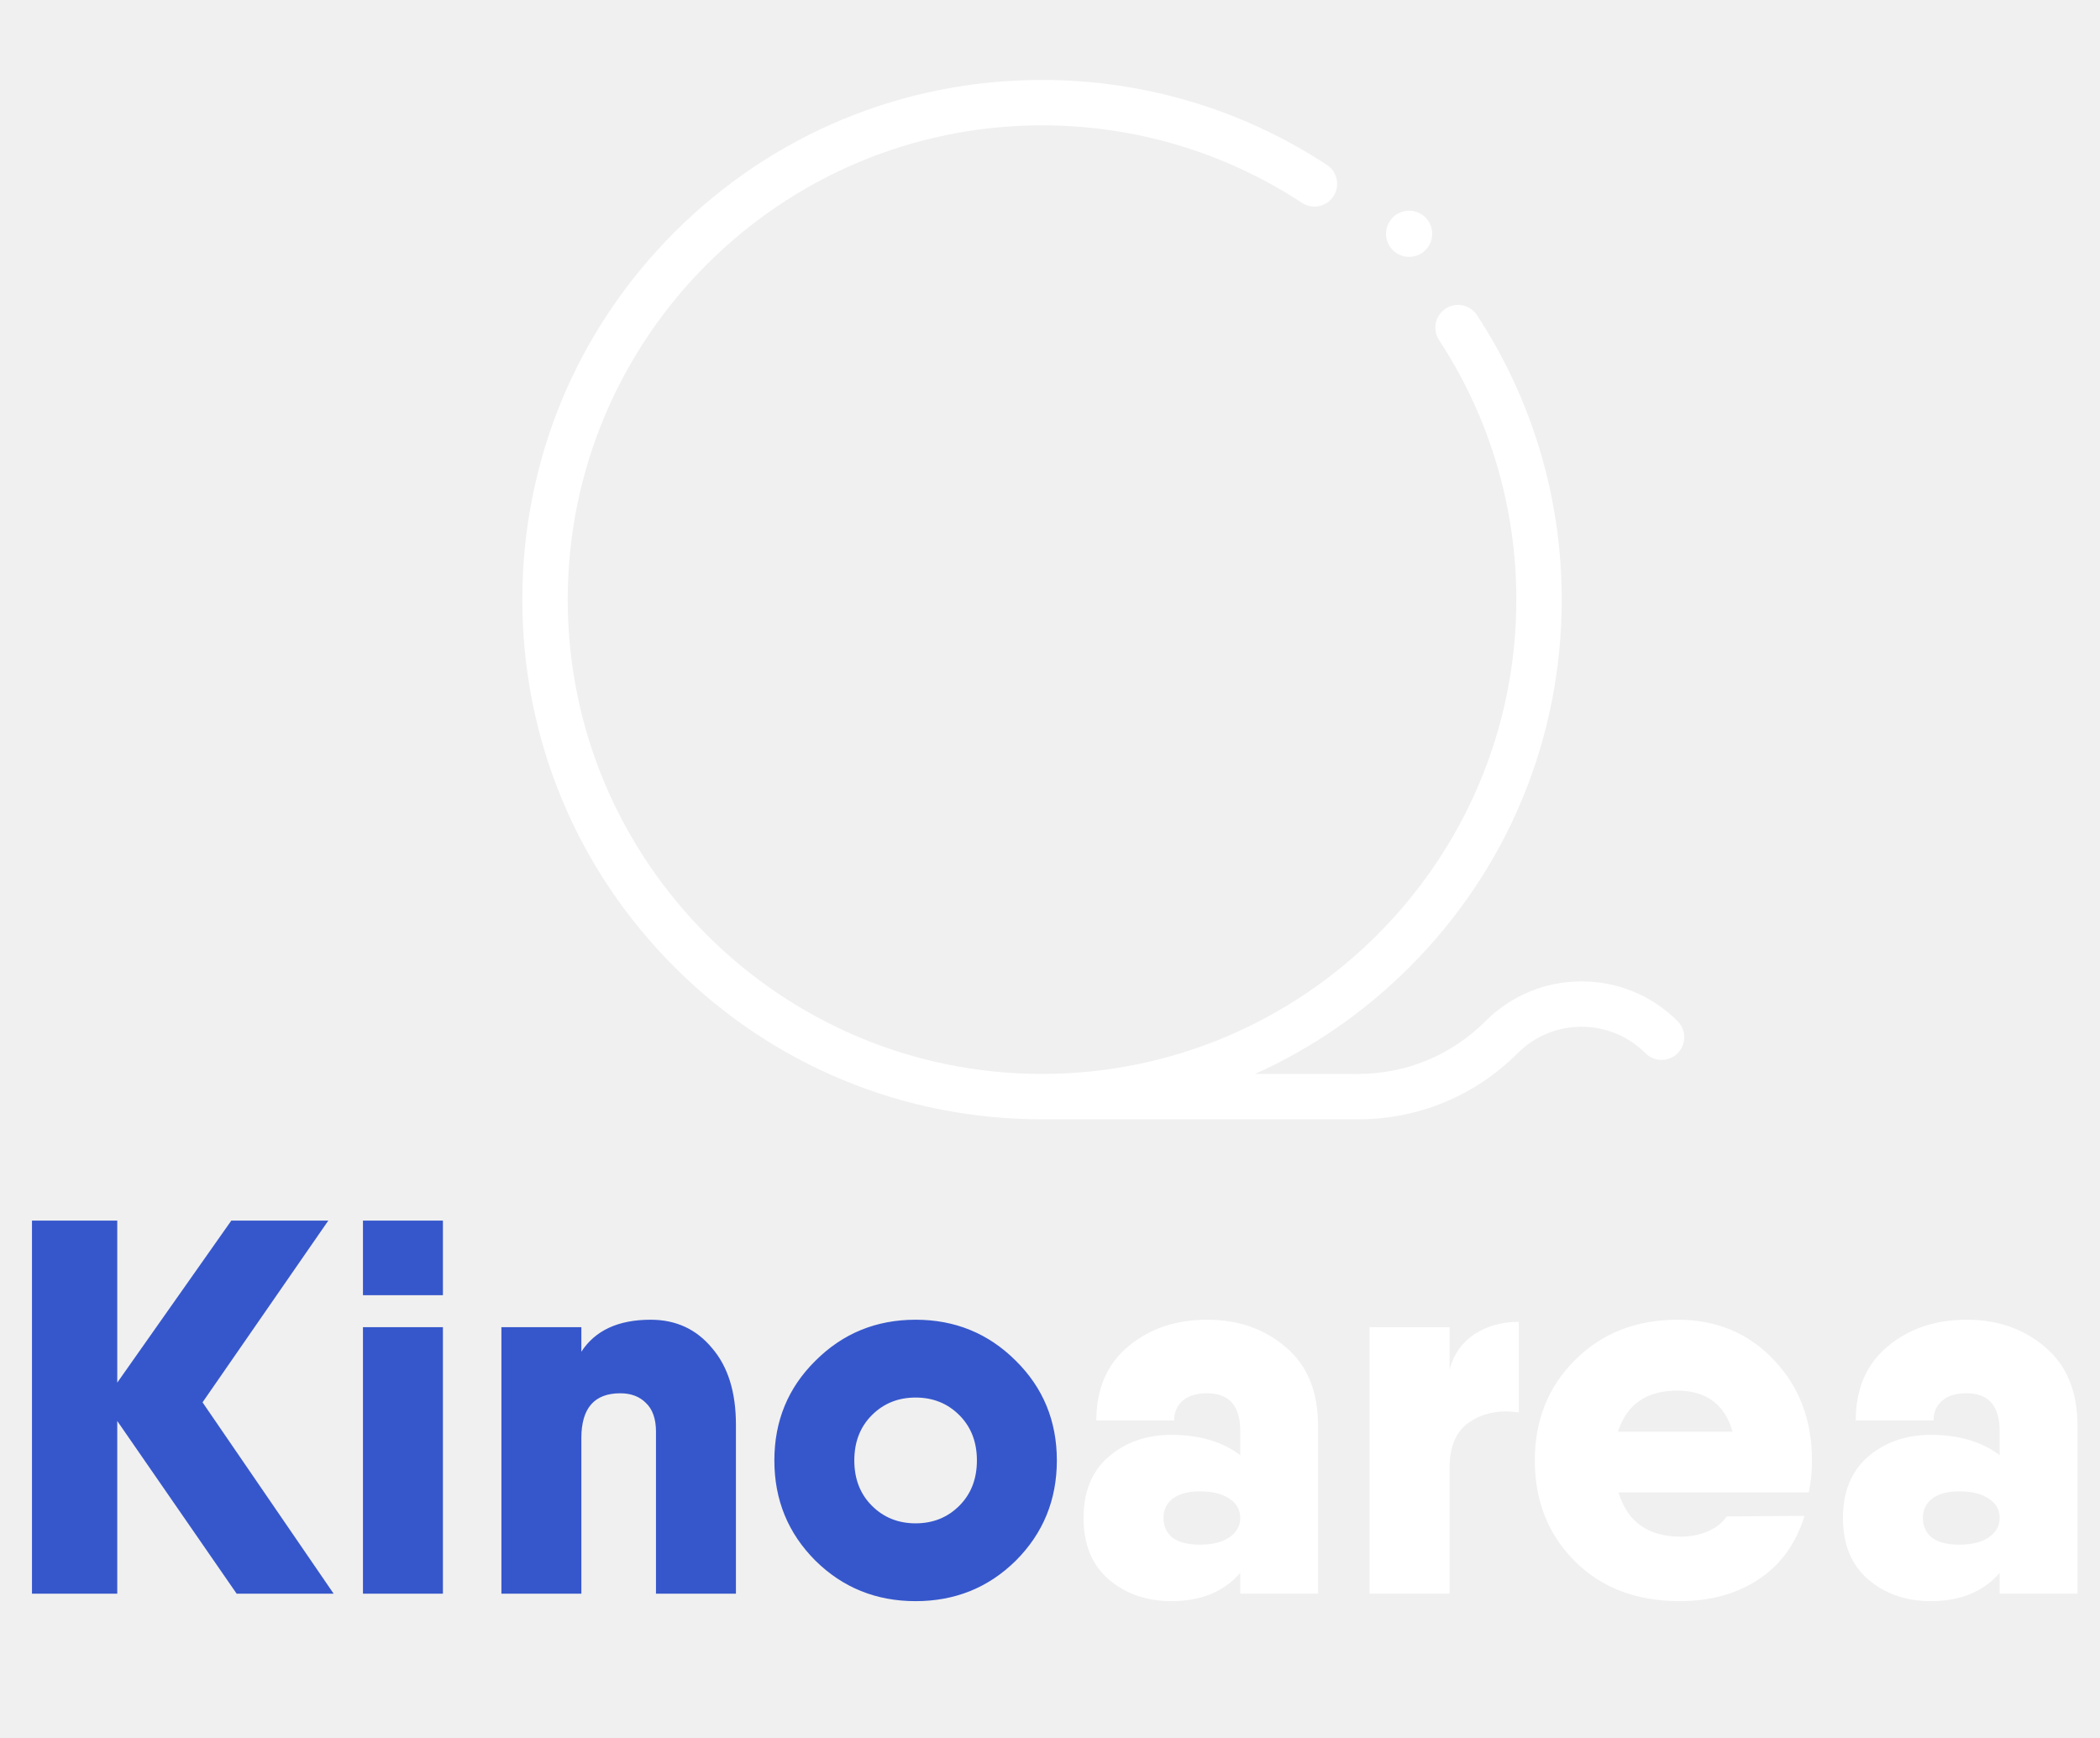
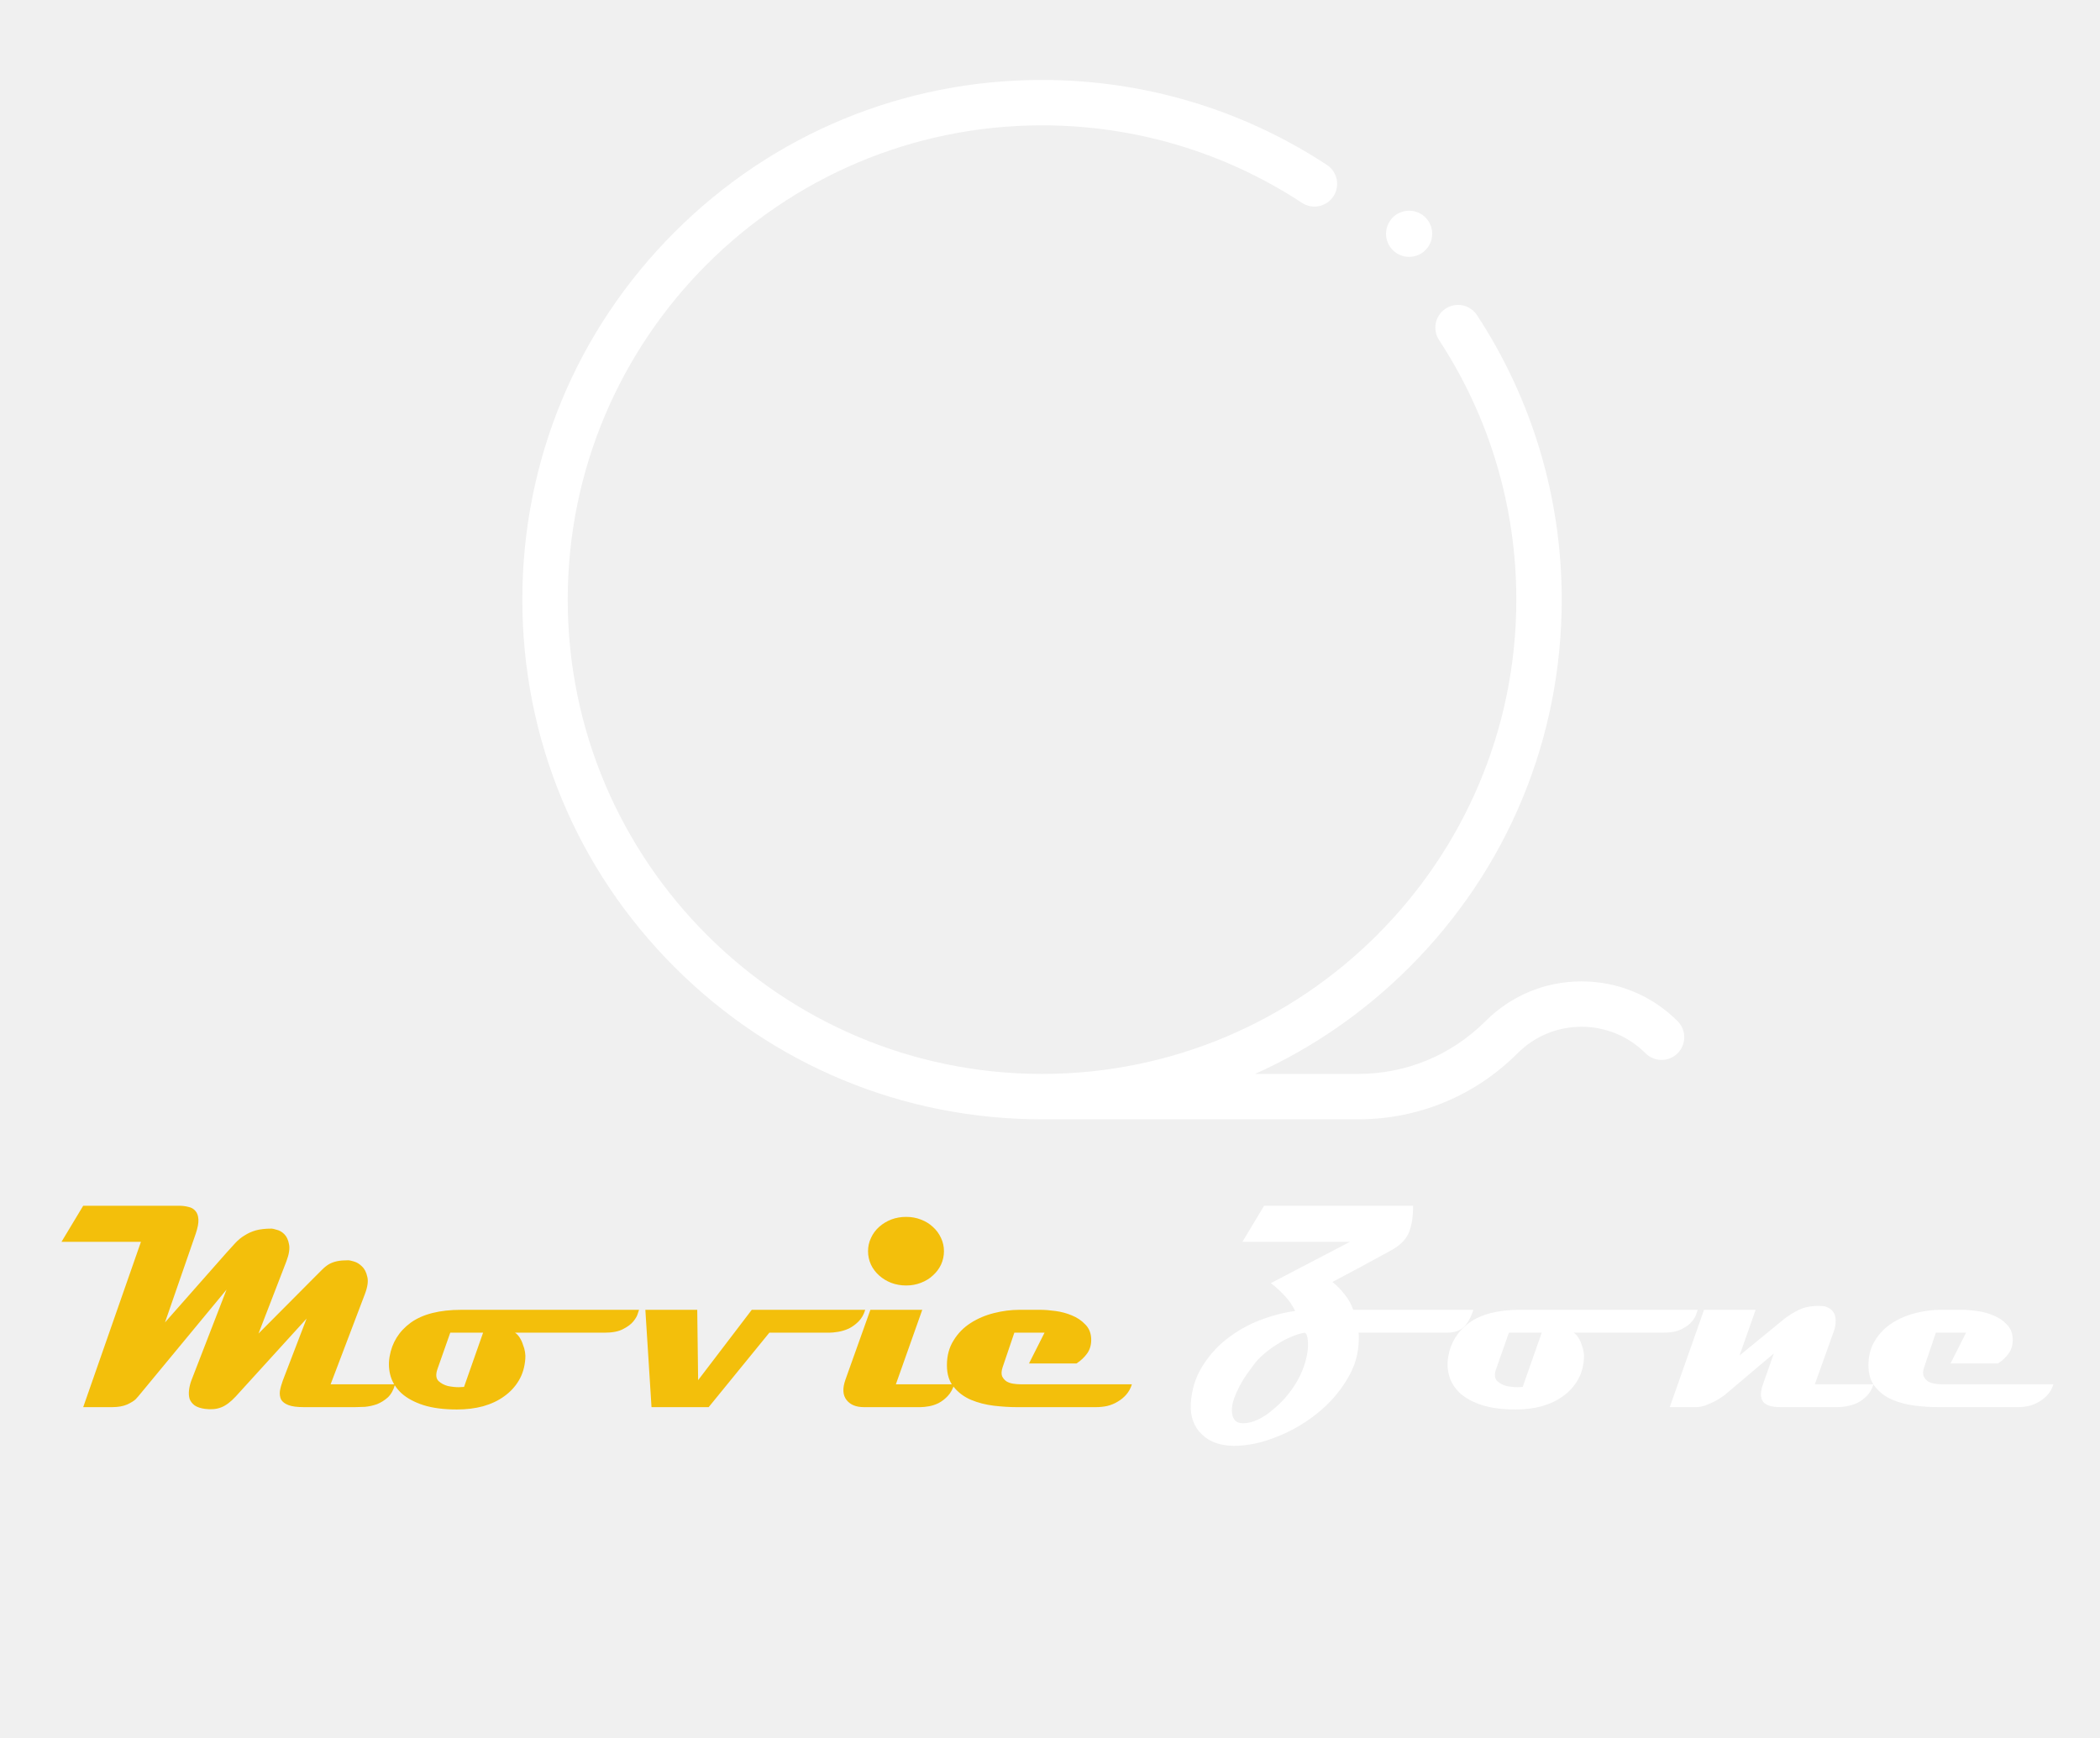
<svg xmlns="http://www.w3.org/2000/svg" width="394" height="326" viewBox="0 0 394 326" fill="none">
-   <path d="M314.753 191.588C309.938 186.773 303.537 184.122 296.728 184.122C289.919 184.122 283.518 186.774 278.703 191.588C272.321 197.97 263.835 201.485 254.809 201.485H235.471C246.129 196.693 255.939 189.953 264.449 181.443C282.866 163.028 293.008 138.543 293.008 112.5C293.008 93.451 287.513 74.997 277.116 59.131C275.828 57.164 273.188 56.614 271.222 57.903C269.254 59.192 268.705 61.831 269.994 63.798C279.479 78.273 284.492 95.114 284.492 112.5C284.492 161.566 244.572 201.485 195.504 201.485C146.436 201.485 106.516 161.566 106.516 112.5C106.516 63.434 146.436 23.515 195.504 23.515C212.92 23.515 229.786 28.544 244.278 38.059C246.243 39.35 248.883 38.803 250.174 36.837C251.465 34.871 250.918 32.232 248.952 30.941C233.068 20.512 214.585 15 195.504 15C169.46 15 144.974 25.142 126.558 43.557C108.143 61.973 98 86.457 98 112.5C98 138.543 108.142 163.028 126.558 181.443C144.974 199.858 169.46 210 195.504 210H254.809C266.11 210 276.734 205.6 284.725 197.609C287.931 194.403 292.194 192.637 296.728 192.637C301.262 192.637 305.525 194.403 308.731 197.609C310.394 199.272 313.09 199.272 314.753 197.609C316.416 195.946 316.416 193.25 314.753 191.588Z" fill="white" />
-   <path d="M264.376 48.193C265.516 48.193 266.634 47.734 267.44 46.928C268.246 46.117 268.71 45.004 268.71 43.864C268.71 42.72 268.246 41.606 267.44 40.796C266.634 39.99 265.516 39.53 264.376 39.53C263.237 39.53 262.119 39.99 261.313 40.796C260.507 41.606 260.043 42.72 260.043 43.864C260.043 45.004 260.507 46.121 261.313 46.928C262.119 47.734 263.237 48.193 264.376 48.193Z" fill="white" />
-   <path d="M62.6 299H44.4L22 266.6V299H6V229H22V259.4L43.4 229H61.6L38 263.1L62.6 299ZM68.098 243V229H83.098V243H68.098ZM68.098 299V249H83.098V299H68.098ZM122.074 247.6C126.808 247.6 130.641 249.367 133.574 252.9C136.574 256.367 138.074 261.167 138.074 267.3V299H123.074V268.6C123.074 266.2 122.441 264.4 121.174 263.2C119.974 262 118.374 261.4 116.374 261.4C111.508 261.4 109.074 264.2 109.074 269.8V299H94.074V249H109.074V253.6C111.674 249.6 116.008 247.6 122.074 247.6ZM190.585 292.8C185.452 297.867 179.185 300.4 171.785 300.4C164.385 300.4 158.118 297.867 152.985 292.8C147.852 287.667 145.285 281.4 145.285 274C145.285 266.6 147.852 260.367 152.985 255.3C158.118 250.167 164.385 247.6 171.785 247.6C179.185 247.6 185.452 250.167 190.585 255.3C195.718 260.367 198.285 266.6 198.285 274C198.285 281.4 195.718 287.667 190.585 292.8ZM163.585 282.5C165.785 284.7 168.518 285.8 171.785 285.8C175.052 285.8 177.785 284.7 179.985 282.5C182.185 280.3 183.285 277.467 183.285 274C183.285 270.533 182.185 267.7 179.985 265.5C177.785 263.3 175.052 262.2 171.785 262.2C168.518 262.2 165.785 263.3 163.585 265.5C161.385 267.7 160.285 270.533 160.285 274C160.285 277.467 161.385 280.3 163.585 282.5Z" fill="#3657CB" />
-   <path d="M211.693 252.6C215.693 249.267 220.626 247.6 226.493 247.6C232.36 247.6 237.293 249.333 241.293 252.8C245.293 256.2 247.293 261.1 247.293 267.5V299H232.693V295.1C229.626 298.633 225.326 300.4 219.793 300.4C215.126 300.4 211.193 299.033 207.993 296.3C204.86 293.567 203.293 289.733 203.293 284.8C203.293 279.867 204.86 276.033 207.993 273.3C211.193 270.567 215.126 269.2 219.793 269.2C224.993 269.2 229.293 270.467 232.693 273V268.5C232.693 263.767 230.626 261.4 226.493 261.4C224.493 261.4 222.96 261.867 221.893 262.8C220.826 263.733 220.293 264.967 220.293 266.5H205.693C205.693 260.567 207.693 255.933 211.693 252.6ZM225.093 289.8C227.493 289.8 229.36 289.333 230.693 288.4C232.026 287.467 232.693 286.267 232.693 284.8C232.693 283.267 232.026 282.067 230.693 281.2C229.36 280.267 227.493 279.8 225.093 279.8C222.893 279.8 221.193 280.267 219.993 281.2C218.86 282.067 218.293 283.267 218.293 284.8C218.293 286.333 218.86 287.567 219.993 288.5C221.193 289.367 222.893 289.8 225.093 289.8ZM271.965 256.9C272.765 254.033 274.332 251.833 276.665 250.3C278.998 248.767 281.765 248 284.965 248V265C281.498 264.467 278.465 265.033 275.865 266.7C273.265 268.367 271.965 271.267 271.965 275.4V299H256.965V249H271.965V256.9ZM303.661 280C305.328 285.533 309.228 288.3 315.361 288.3C317.161 288.3 318.861 287.967 320.461 287.3C322.061 286.567 323.228 285.633 323.961 284.5L338.561 284.4C336.961 289.6 334.094 293.567 329.961 296.3C325.828 299.033 320.894 300.4 315.161 300.4C307.028 300.4 300.461 297.9 295.461 292.9C290.461 287.9 287.961 281.6 287.961 274C287.961 266.467 290.461 260.2 295.461 255.2C300.528 250.133 306.961 247.6 314.761 247.6C322.028 247.6 328.028 250.1 332.761 255.1C337.561 260.1 339.961 266.4 339.961 274C339.961 276.133 339.761 278.133 339.361 280H303.661ZM303.561 268.6H325.061C323.594 263.467 320.128 260.9 314.661 260.9C308.928 260.9 305.228 263.467 303.561 268.6ZM354.173 252.6C358.173 249.267 363.107 247.6 368.973 247.6C374.84 247.6 379.773 249.333 383.773 252.8C387.773 256.2 389.773 261.1 389.773 267.5V299H375.173V295.1C372.107 298.633 367.807 300.4 362.273 300.4C357.607 300.4 353.673 299.033 350.473 296.3C347.34 293.567 345.773 289.733 345.773 284.8C345.773 279.867 347.34 276.033 350.473 273.3C353.673 270.567 357.607 269.2 362.273 269.2C367.473 269.2 371.773 270.467 375.173 273V268.5C375.173 263.767 373.107 261.4 368.973 261.4C366.973 261.4 365.44 261.867 364.373 262.8C363.307 263.733 362.773 264.967 362.773 266.5H348.173C348.173 260.567 350.173 255.933 354.173 252.6ZM367.573 289.8C369.973 289.8 371.84 289.333 373.173 288.4C374.507 287.467 375.173 286.267 375.173 284.8C375.173 283.267 374.507 282.067 373.173 281.2C371.84 280.267 369.973 279.8 367.573 279.8C365.373 279.8 363.673 280.267 362.473 281.2C361.34 282.067 360.773 283.267 360.773 284.8C360.773 286.333 361.34 287.567 362.473 288.5C363.673 289.367 365.373 289.8 367.573 289.8Z" fill="white" />
+   <g clip-path="url(#clip0_4094_130)">
+     <path d="M314.753 191.588C309.938 186.773 303.537 184.122 296.728 184.122C289.919 184.122 283.518 186.774 278.703 191.588C272.321 197.97 263.835 201.485 254.809 201.485H235.471C246.129 196.693 255.939 189.953 264.449 181.443C282.866 163.028 293.008 138.543 293.008 112.5C293.008 93.451 287.513 74.997 277.116 59.131C275.828 57.164 273.188 56.614 271.222 57.903C269.254 59.192 268.705 61.831 269.994 63.798C279.479 78.273 284.492 95.114 284.492 112.5C284.492 161.566 244.572 201.485 195.504 201.485C146.436 201.485 106.516 161.566 106.516 112.5C106.516 63.434 146.436 23.515 195.504 23.515C212.92 23.515 229.786 28.544 244.278 38.059C246.243 39.35 248.883 38.803 250.174 36.837C251.465 34.871 250.918 32.232 248.952 30.941C233.068 20.512 214.585 15 195.504 15C169.46 15 144.974 25.142 126.558 43.557C108.143 61.973 98 86.457 98 112.5C98 138.543 108.142 163.028 126.558 181.443C144.974 199.858 169.46 210 195.504 210H254.809C266.11 210 276.734 205.6 284.725 197.609C287.931 194.403 292.194 192.637 296.728 192.637C301.262 192.637 305.525 194.403 308.731 197.609C310.394 199.272 313.09 199.272 314.753 197.609C316.416 195.946 316.416 193.25 314.753 191.588Z" fill="white" />
+     <path d="M264.376 48.193C265.516 48.193 266.634 47.734 267.44 46.928C268.246 46.117 268.71 45.004 268.71 43.864C268.71 42.72 268.246 41.606 267.44 40.796C266.634 39.99 265.516 39.53 264.376 39.53C263.237 39.53 262.119 39.99 261.313 40.796C260.507 41.606 260.043 42.72 260.043 43.864C260.043 45.004 260.507 46.121 261.313 46.928C262.119 47.734 263.237 48.193 264.376 48.193Z" fill="white" />
+     <path d="M74.13 259.71C73.837 260.773 73.379 261.598 72.755 262.185C72.132 262.735 71.454 263.157 70.721 263.45C69.987 263.707 69.236 263.872 68.466 263.945C67.732 263.982 67.127 264 66.65 264H57.026C55.742 264 54.77 263.872 54.111 263.615C53.45 263.358 52.992 263.01 52.736 262.57C52.516 262.093 52.442 261.562 52.516 260.975C52.626 260.352 52.809 259.692 53.066 258.995L57.52 247.39L44.211 262.02C43.257 263.047 42.34 263.725 41.461 264.055C40.617 264.385 39.627 264.477 38.49 264.33C37.647 264.22 36.987 264 36.511 263.67C36.071 263.34 35.759 262.937 35.575 262.46C35.429 261.947 35.392 261.397 35.465 260.81C35.539 260.187 35.685 259.582 35.906 258.995L42.505 241.945L25.951 261.965C25.914 262.002 25.749 262.185 25.456 262.515C25.162 262.808 24.631 263.138 23.86 263.505C23.09 263.835 22.155 264 21.055 264H15.611L26.445 232.98H11.54L15.611 226.215H33.541C34.2 226.215 34.806 226.288 35.355 226.435C35.906 226.545 36.346 226.802 36.675 227.205C37.005 227.572 37.189 228.103 37.225 228.8C37.262 229.46 37.097 230.34 36.73 231.44L30.956 248.105L42.505 235.015C43.092 234.355 43.642 233.75 44.156 233.2C44.706 232.613 45.292 232.137 45.916 231.77C46.539 231.367 47.236 231.055 48.005 230.835C48.812 230.615 49.802 230.505 50.975 230.505C51.122 230.505 51.434 230.578 51.91 230.725C52.424 230.835 52.901 231.11 53.34 231.55C53.781 231.99 54.074 232.613 54.221 233.42C54.404 234.227 54.239 235.308 53.725 236.665L48.501 250.195L58.84 239.8C59.464 239.177 59.995 238.645 60.435 238.205C60.876 237.765 61.316 237.417 61.755 237.16C62.232 236.903 62.745 236.72 63.295 236.61C63.846 236.5 64.542 236.445 65.385 236.445C65.532 236.445 65.862 236.518 66.376 236.665C66.925 236.812 67.439 237.123 67.915 237.6C68.392 238.04 68.722 238.682 68.906 239.525C69.126 240.332 68.979 241.413 68.466 242.77L62.031 259.71H74.13ZM119.897 245.74C119.897 245.74 119.824 245.96 119.677 246.4C119.567 246.84 119.292 247.335 118.852 247.885C118.412 248.435 117.752 248.93 116.872 249.37C116.029 249.81 114.892 250.03 113.462 250.03H96.632C96.962 250.25 97.256 250.562 97.512 250.965C97.769 251.368 97.971 251.808 98.117 252.285C98.301 252.725 98.429 253.183 98.502 253.66C98.576 254.137 98.594 254.558 98.557 254.925C98.447 256.465 98.044 257.822 97.347 258.995C96.651 260.168 95.734 261.158 94.597 261.965C93.497 262.772 92.177 263.395 90.637 263.835C89.134 264.238 87.502 264.44 85.742 264.44C83.249 264.44 81.141 264.165 79.417 263.615C77.731 263.065 76.374 262.332 75.347 261.415C74.357 260.498 73.679 259.453 73.312 258.28C72.946 257.07 72.872 255.823 73.092 254.54C73.532 251.9 74.852 249.773 77.052 248.16C79.289 246.547 82.461 245.74 86.567 245.74H119.897ZM90.637 250.03H84.477L82.057 256.905C81.727 257.895 81.801 258.628 82.277 259.105C82.754 259.545 83.341 259.857 84.037 260.04C84.771 260.187 85.449 260.26 86.072 260.26C86.732 260.223 87.062 260.205 87.062 260.205L90.637 250.03ZM162.331 245.74C162.074 246.62 161.652 247.353 161.066 247.94C160.516 248.49 159.911 248.93 159.251 249.26C158.591 249.553 157.931 249.755 157.271 249.865C156.611 249.975 156.061 250.03 155.621 250.03H144.346L132.961 264H122.236L121.081 245.74H130.816L130.981 258.94L141.046 245.74H162.331ZM177.105 234.74C177.105 235.62 176.921 236.463 176.555 237.27C176.188 238.04 175.675 238.718 175.015 239.305C174.391 239.892 173.64 240.35 172.76 240.68C171.916 241.01 171 241.175 170.01 241.175C169.02 241.175 168.085 241.01 167.205 240.68C166.361 240.35 165.61 239.892 164.95 239.305C164.29 238.718 163.776 238.04 163.41 237.27C163.043 236.463 162.86 235.62 162.86 234.74C162.86 233.86 163.043 233.035 163.41 232.265C163.776 231.458 164.29 230.762 164.95 230.175C165.61 229.588 166.361 229.13 167.205 228.8C168.085 228.47 169.02 228.305 170.01 228.305C171 228.305 171.916 228.47 172.76 228.8C173.64 229.13 174.391 229.588 175.015 230.175C175.675 230.762 176.188 231.458 176.555 232.265C176.921 233.035 177.105 233.86 177.105 234.74ZM179.03 259.71C178.773 260.59 178.37 261.323 177.82 261.91C177.306 262.46 176.738 262.9 176.115 263.23C175.528 263.523 174.923 263.725 174.3 263.835C173.676 263.945 173.145 264 172.705 264H162.09C160.623 264 159.541 263.56 158.845 262.68C158.111 261.763 158.038 260.48 158.625 258.83L163.3 245.74H173.035L168.085 259.71H179.03ZM212.365 259.71C212.145 260.443 211.796 261.085 211.32 261.635C210.88 262.148 210.348 262.588 209.725 262.955C209.138 263.322 208.478 263.597 207.745 263.78C207.048 263.927 206.351 264 205.655 264H190.695C189.375 264 187.945 263.908 186.405 263.725C184.901 263.542 183.49 263.175 182.17 262.625C180.886 262.075 179.823 261.287 178.98 260.26C178.1 259.233 177.66 257.858 177.66 256.135C177.66 254.338 178.081 252.78 178.925 251.46C179.731 250.14 180.795 249.058 182.115 248.215C183.435 247.372 184.901 246.748 186.515 246.345C188.128 245.942 189.705 245.74 191.245 245.74H195.15C195.993 245.74 196.946 245.813 198.01 245.96C199.11 246.107 200.136 246.382 201.09 246.785C202.08 247.188 202.905 247.738 203.565 248.435C204.261 249.095 204.646 249.957 204.72 251.02C204.793 252.12 204.555 253.073 204.005 253.88C203.455 254.65 202.776 255.292 201.97 255.805H193.06L195.975 250.03H190.31L188.11 256.52C187.89 257.18 187.853 257.73 188 258.17C188.183 258.573 188.458 258.903 188.825 259.16C189.191 259.38 189.613 259.527 190.09 259.6C190.566 259.673 191.006 259.71 191.41 259.71H212.365Z" fill="#F3BF0B" />
+     <path d="M276.441 245.74C276.038 247.023 275.469 248.068 274.736 248.875C274.003 249.645 272.903 250.03 271.436 250.03H254.881C254.918 250.14 254.936 250.342 254.936 250.635V251.185C254.936 253.898 254.184 256.465 252.681 258.885C251.214 261.305 249.326 263.432 247.016 265.265C244.706 267.098 242.176 268.547 239.426 269.61C236.676 270.71 234.036 271.26 231.506 271.26C230.259 271.26 229.123 271.077 228.096 270.71C227.069 270.343 226.208 269.812 225.511 269.115C224.778 268.455 224.228 267.63 223.861 266.64C223.494 265.687 223.348 264.587 223.421 263.34C223.568 260.773 224.264 258.482 225.511 256.465C226.758 254.412 228.298 252.67 230.131 251.24C232.001 249.773 234.054 248.6 236.291 247.72C238.564 246.84 240.801 246.253 243.001 245.96C242.488 244.897 241.828 243.943 241.021 243.1C240.251 242.257 239.389 241.468 238.436 240.735L253.286 232.98H233.101L237.171 226.215H265.111C265.148 228.195 264.891 229.863 264.341 231.22C263.791 232.577 262.618 233.732 260.821 234.685C257.228 236.665 253.616 238.608 249.986 240.515C250.866 241.212 251.636 242 252.296 242.88C252.993 243.723 253.524 244.677 253.891 245.74H276.441ZM245.311 250.965C245.274 250.855 245.238 250.727 245.201 250.58C245.164 250.397 245.054 250.213 244.871 250.03C244.064 250.14 243.203 250.397 242.286 250.8C241.369 251.167 240.471 251.643 239.591 252.23C238.711 252.78 237.886 253.385 237.116 254.045C236.346 254.705 235.723 255.365 235.246 256.025C234.843 256.575 234.384 257.198 233.871 257.895C233.394 258.592 232.954 259.325 232.551 260.095C232.148 260.865 231.799 261.653 231.506 262.46C231.249 263.23 231.121 263.963 231.121 264.66C231.121 265.357 231.286 265.925 231.616 266.365C231.946 266.805 232.478 267.025 233.211 267.025C234.128 267.025 235.081 266.787 236.071 266.31C237.061 265.833 238.033 265.173 238.986 264.33C239.976 263.523 240.893 262.588 241.736 261.525C242.579 260.462 243.294 259.343 243.881 258.17C244.468 256.96 244.889 255.75 245.146 254.54C245.439 253.293 245.494 252.102 245.311 250.965ZM318.52 245.74C318.52 245.74 318.447 245.96 318.3 246.4C318.19 246.84 317.915 247.335 317.475 247.885C317.035 248.435 316.375 248.93 315.495 249.37C314.652 249.81 313.515 250.03 312.085 250.03H295.255C295.585 250.25 295.879 250.562 296.135 250.965C296.392 251.368 296.594 251.808 296.74 252.285C296.924 252.725 297.052 253.183 297.125 253.66C297.199 254.137 297.217 254.558 297.18 254.925C297.07 256.465 296.667 257.822 295.97 258.995C295.274 260.168 294.357 261.158 293.22 261.965C292.12 262.772 290.8 263.395 289.26 263.835C287.757 264.238 286.125 264.44 284.365 264.44C281.872 264.44 279.764 264.165 278.04 263.615C276.354 263.065 274.997 262.332 273.97 261.415C272.98 260.498 272.302 259.453 271.935 258.28C271.569 257.07 271.495 255.823 271.715 254.54C272.155 251.9 273.475 249.773 275.675 248.16C277.912 246.547 281.084 245.74 285.19 245.74H318.52ZM289.26 250.03H283.1L280.68 256.905C280.35 257.895 280.424 258.628 280.9 259.105C281.377 259.545 281.964 259.857 282.66 260.04C283.394 260.187 284.072 260.26 284.695 260.26C285.355 260.223 285.685 260.205 285.685 260.205L289.26 250.03ZM351.501 259.71C351.244 260.59 350.823 261.323 350.236 261.91C349.686 262.46 349.081 262.9 348.421 263.23C347.761 263.523 347.101 263.725 346.441 263.835C345.781 263.945 345.231 264 344.791 264H334.066C332.379 264 331.279 263.652 330.766 262.955C330.253 262.222 330.253 261.14 330.766 259.71L332.801 253.935L323.561 261.745C323.561 261.745 323.378 261.873 323.011 262.13C322.681 262.35 322.259 262.607 321.746 262.9C321.233 263.157 320.646 263.413 319.986 263.67C319.363 263.89 318.776 264 318.226 264H313.276L319.711 245.74H329.391L326.366 254.32L334.561 247.61C335.514 246.84 336.541 246.198 337.641 245.685C338.741 245.172 340.116 244.952 341.766 245.025C342.206 245.025 342.628 245.135 343.031 245.355C343.434 245.538 343.764 245.832 344.021 246.235C344.278 246.638 344.406 247.152 344.406 247.775C344.443 248.398 344.296 249.15 343.966 250.03L340.501 259.71H351.501ZM385.26 259.71C385.04 260.443 384.692 261.085 384.215 261.635C383.775 262.148 383.244 262.588 382.62 262.955C382.034 263.322 381.374 263.597 380.64 263.78C379.944 263.927 379.247 264 378.55 264H363.59C362.27 264 360.84 263.908 359.3 263.725C357.797 263.542 356.385 263.175 355.065 262.625C353.782 262.075 352.719 261.287 351.875 260.26C350.995 259.233 350.555 257.858 350.555 256.135C350.555 254.338 350.977 252.78 351.82 251.46C352.627 250.14 353.69 249.058 355.01 248.215C356.33 247.372 357.797 246.748 359.41 246.345C361.024 245.942 362.6 245.74 364.14 245.74H368.045C368.889 245.74 369.842 245.813 370.905 245.96C372.005 246.107 373.032 246.382 373.985 246.785C374.975 247.188 375.8 247.738 376.46 248.435C377.157 249.095 377.542 249.957 377.615 251.02C377.689 252.12 377.45 253.073 376.9 253.88C376.35 254.65 375.672 255.292 374.865 255.805H365.955L368.87 250.03H363.205L361.005 256.52C360.785 257.18 360.749 257.73 360.895 258.17C361.079 258.573 361.354 258.903 361.72 259.16C362.087 259.38 362.509 259.527 362.985 259.6C363.462 259.673 363.902 259.71 364.305 259.71H385.26Z" fill="white" />
+   </g>
+   <defs>
+     <clipPath id="clip0_4094_130">
+       <rect width="394" height="326" fill="white" />
+     </clipPath>
+   </defs>
</svg>
